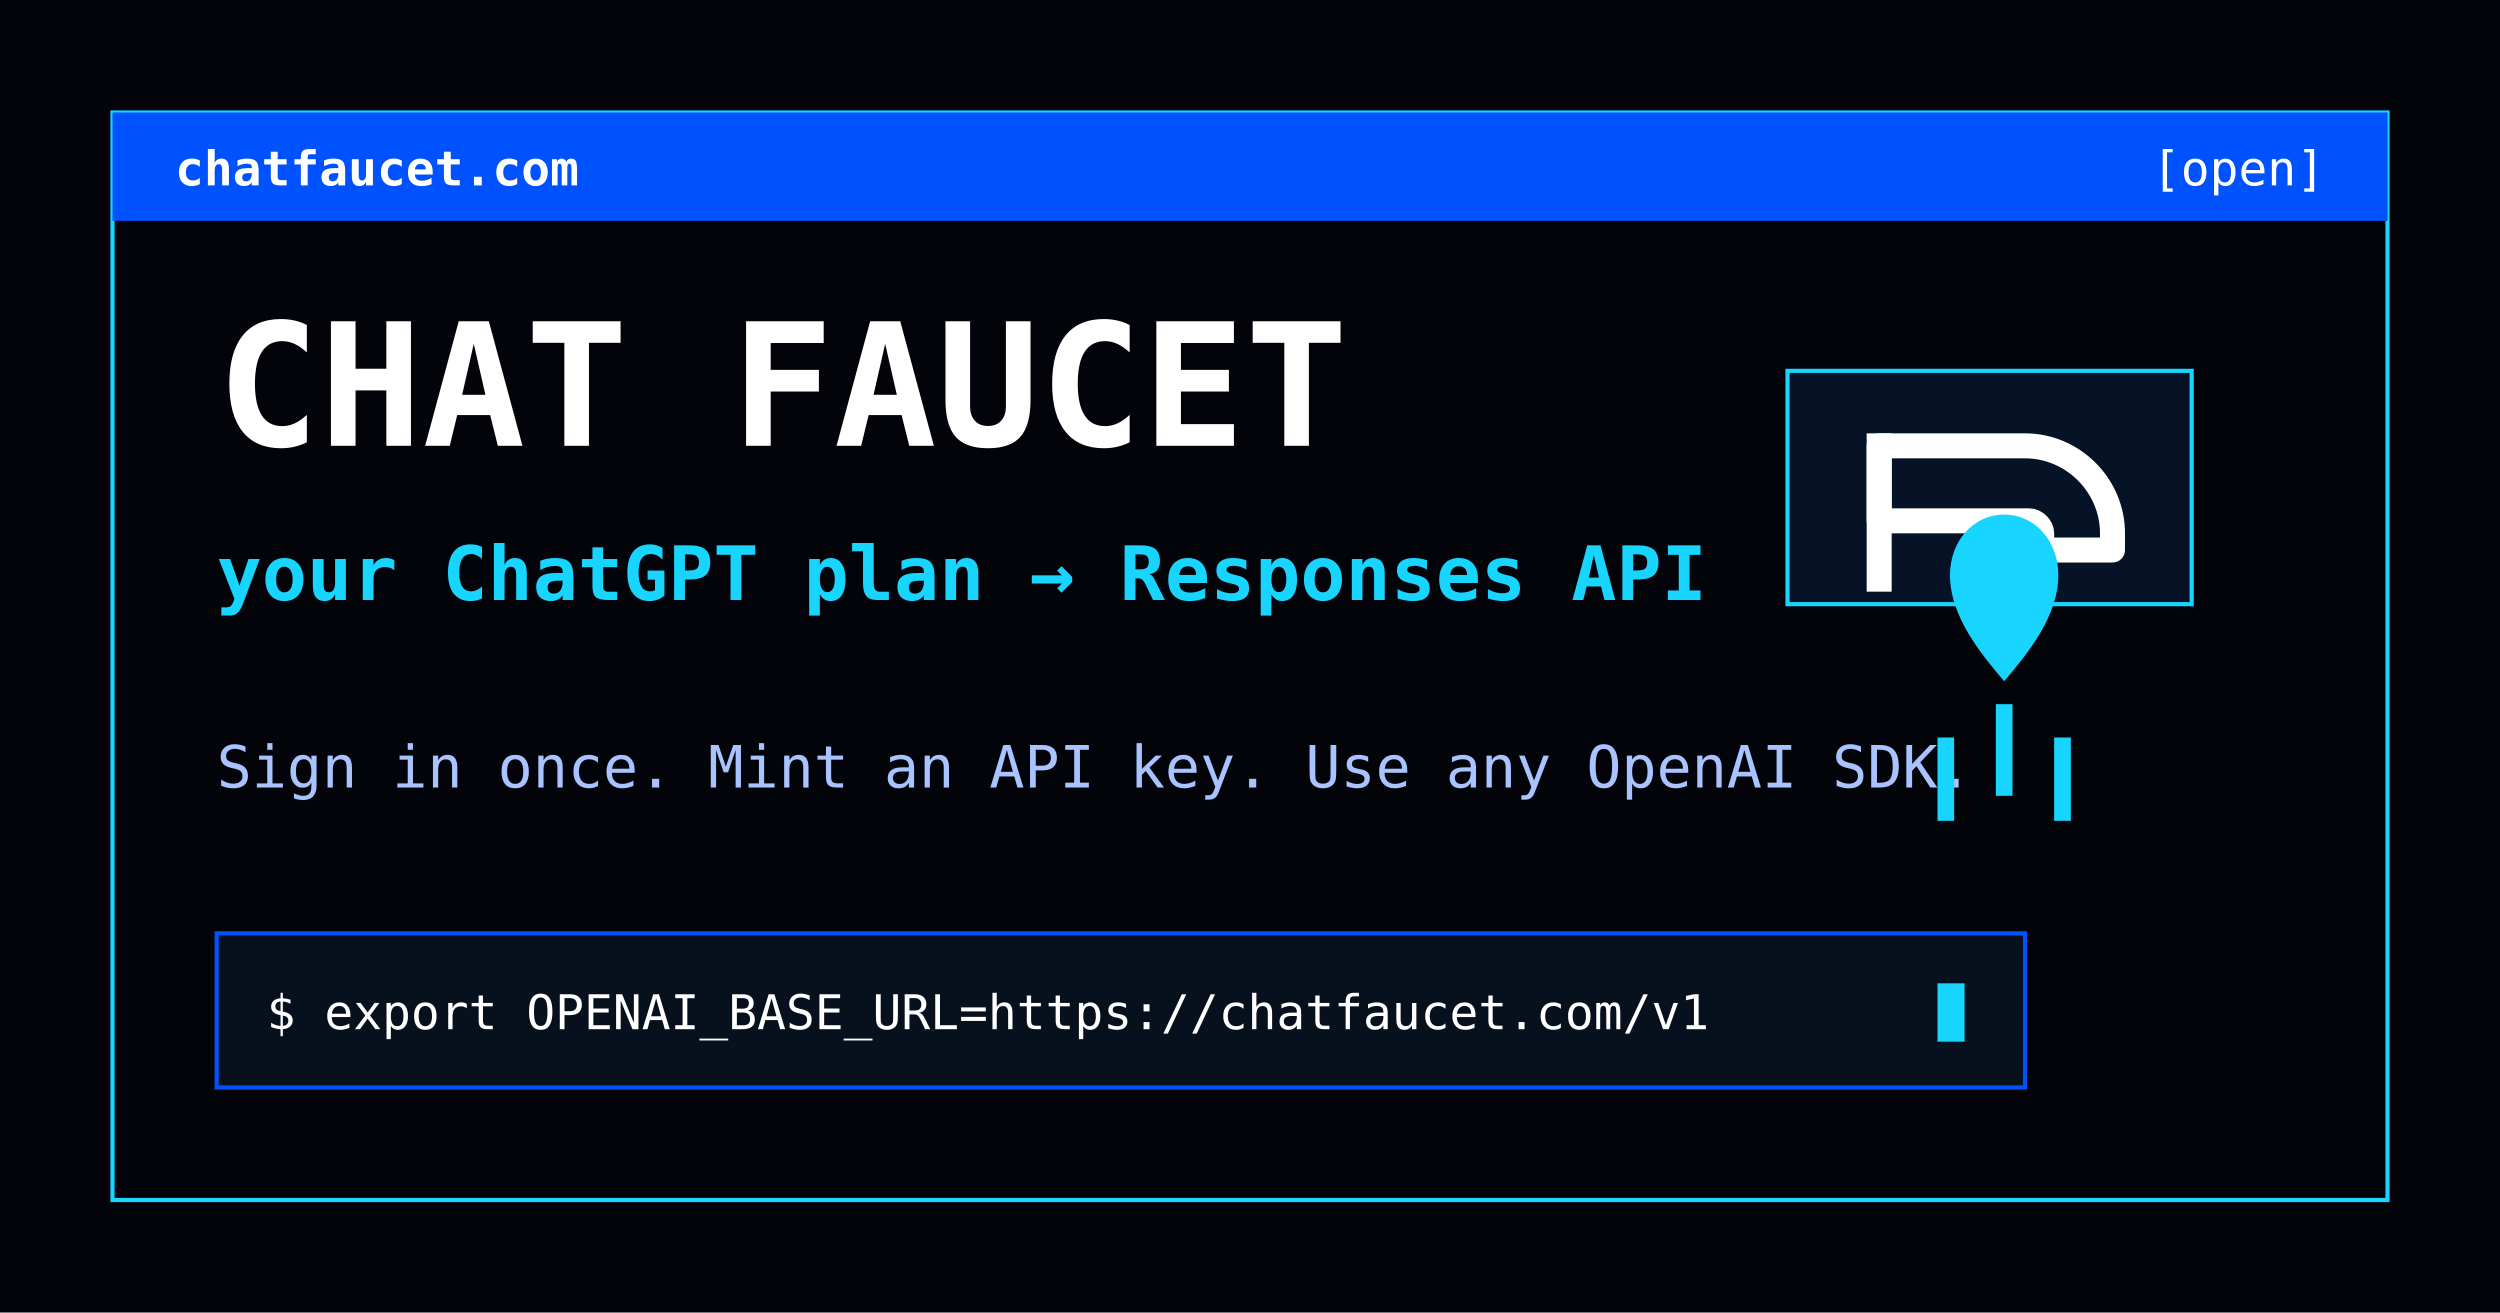
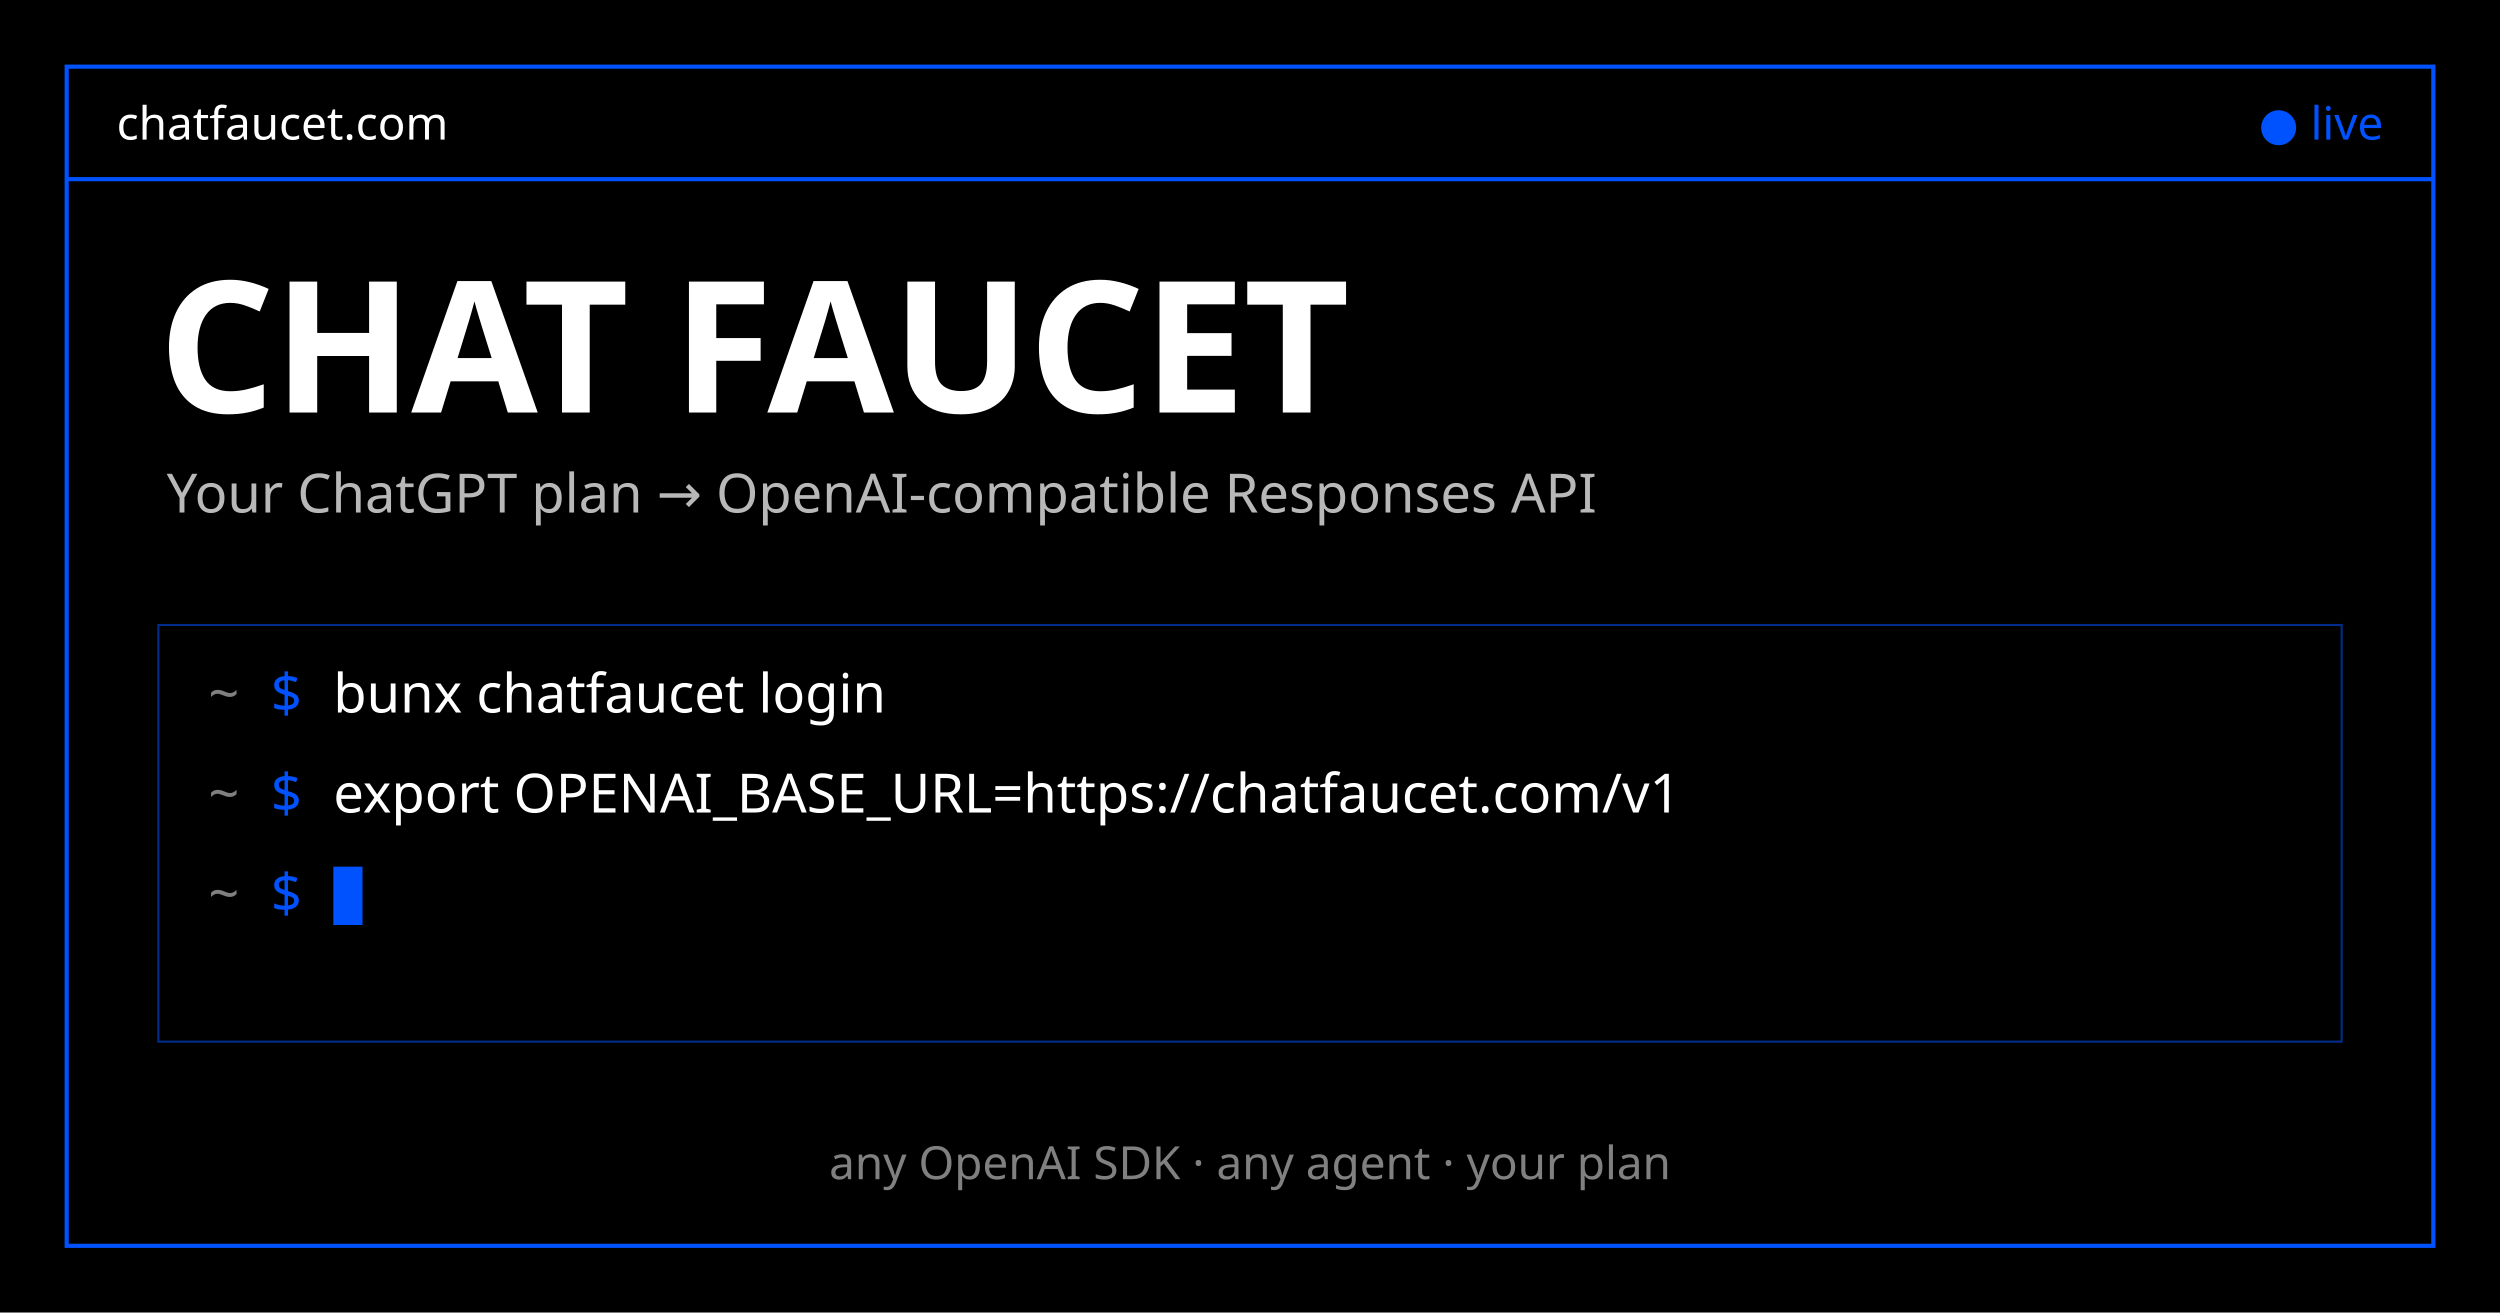
<svg xmlns="http://www.w3.org/2000/svg" viewBox="0 0 1200 630" width="1200" height="630">
-   <rect width="1200" height="630" fill="#02040a" />
-   <rect x="54" y="54" width="1092" height="522" fill="none" stroke="#18d5ff" stroke-width="2" />
-   <rect x="54" y="54" width="1092" height="52" fill="#0052ff" />
-   <text x="84" y="89" font-family="Menlo, Monaco, monospace" font-size="23" fill="#ffffff" font-weight="700">chatfaucet.com</text>
-   <text x="1116" y="89" font-family="Menlo, Monaco, monospace" font-size="23" fill="#ffffff" text-anchor="end">[open]</text>
-   <text x="104" y="214" font-family="Menlo, Monaco, monospace" font-size="82" fill="#ffffff" font-weight="800">CHAT FAUCET</text>
-   <text x="104" y="288" font-family="Menlo, Monaco, monospace" font-size="36" fill="#18d5ff" font-weight="700">your ChatGPT plan → Responses API</text>
-   <text x="104" y="378" font-family="Menlo, Monaco, monospace" font-size="28" fill="#a9c3ff">Sign in once. Mint an API key. Use any OpenAI SDK.</text>
-   <g transform="translate(858 178)">
-     <rect x="0" y="0" width="194" height="112" fill="#061225" stroke="#18d5ff" stroke-width="2" />
-     <path d="M44 36h70c23 0 42 19 42 42v8h-34v-8c0-3-3-6-6-6H44z" fill="none" stroke="#ffffff" stroke-width="12" stroke-linejoin="round" />
-     <path d="M44 36v64" stroke="#ffffff" stroke-width="12" stroke-linecap="square" />
-     <path d="M130 98c0 20-15 38-26 51-11-13-26-31-26-51 0-16 11-29 26-29s26 13 26 29z" fill="#18d5ff" />
-     <path d="M104 164v36M76 180v32M132 180v32" stroke="#18d5ff" stroke-width="8" stroke-linecap="square" />
+   <rect width="1200" height="630" fill="#000000" />
+   <rect x="32" y="32" width="1136" height="566" fill="none" stroke="#0052ff" stroke-width="2" />
+   <line x1="32" y1="86" x2="1168" y2="86" stroke="#0052ff" stroke-width="2" />
+   <text x="56" y="67" font-family="Geist Mono" font-size="22" fill="#ffffff">chatfaucet.com</text>
+   <text x="1144" y="67" font-family="Geist Mono" font-size="22" fill="#0052ff" text-anchor="end">● live</text>
+   <text x="76" y="198" font-family="Geist Mono" font-size="88" font-weight="700" fill="#ffffff" letter-spacing="-1">CHAT FAUCET</text>
+   <text x="80" y="246" font-family="Geist Mono" font-size="26" fill="#ffffff" opacity="0.72">Your ChatGPT plan → OpenAI-compatible Responses API</text>
+   <rect x="76" y="300" width="1048" height="200" fill="none" stroke="#0052ff" stroke-width="1" stroke-opacity="0.55" />
+   <g font-family="Geist Mono" font-size="26" xml:space="preserve">
+     <text x="100" y="342" fill="#ffffff" opacity="0.5">~</text>
+     <text x="130" y="342" fill="#0052ff">$</text>
+     <text x="160" y="342" fill="#ffffff">bunx chatfaucet login</text>
+     <text x="100" y="390" fill="#ffffff" opacity="0.5">~</text>
+     <text x="130" y="390" fill="#0052ff">$</text>
+     <text x="160" y="390" fill="#ffffff">export OPENAI_BASE_URL=https://chatfaucet.com/v1</text>
+     <text x="100" y="438" fill="#ffffff" opacity="0.5">~</text>
+     <text x="130" y="438" fill="#0052ff">$</text>
  </g>
-   <rect x="104" y="448" width="868" height="74" fill="#07101d" stroke="#0052ff" stroke-width="2" />
-   <text x="128" y="494" font-family="Menlo, Monaco, monospace" font-size="23" fill="#ffffff">$ export OPENAI_BASE_URL=https://chatfaucet.com/v1</text>
-   <rect x="930" y="472" width="13" height="28" fill="#18d5ff" />
+   <rect x="160" y="416" width="14" height="28" fill="#0052ff" />
+   <text x="600" y="566" font-family="Geist Mono" font-size="22" fill="#ffffff" opacity="0.5" text-anchor="middle">any OpenAI SDK  ·  any agent  ·  your plan</text>
</svg>
